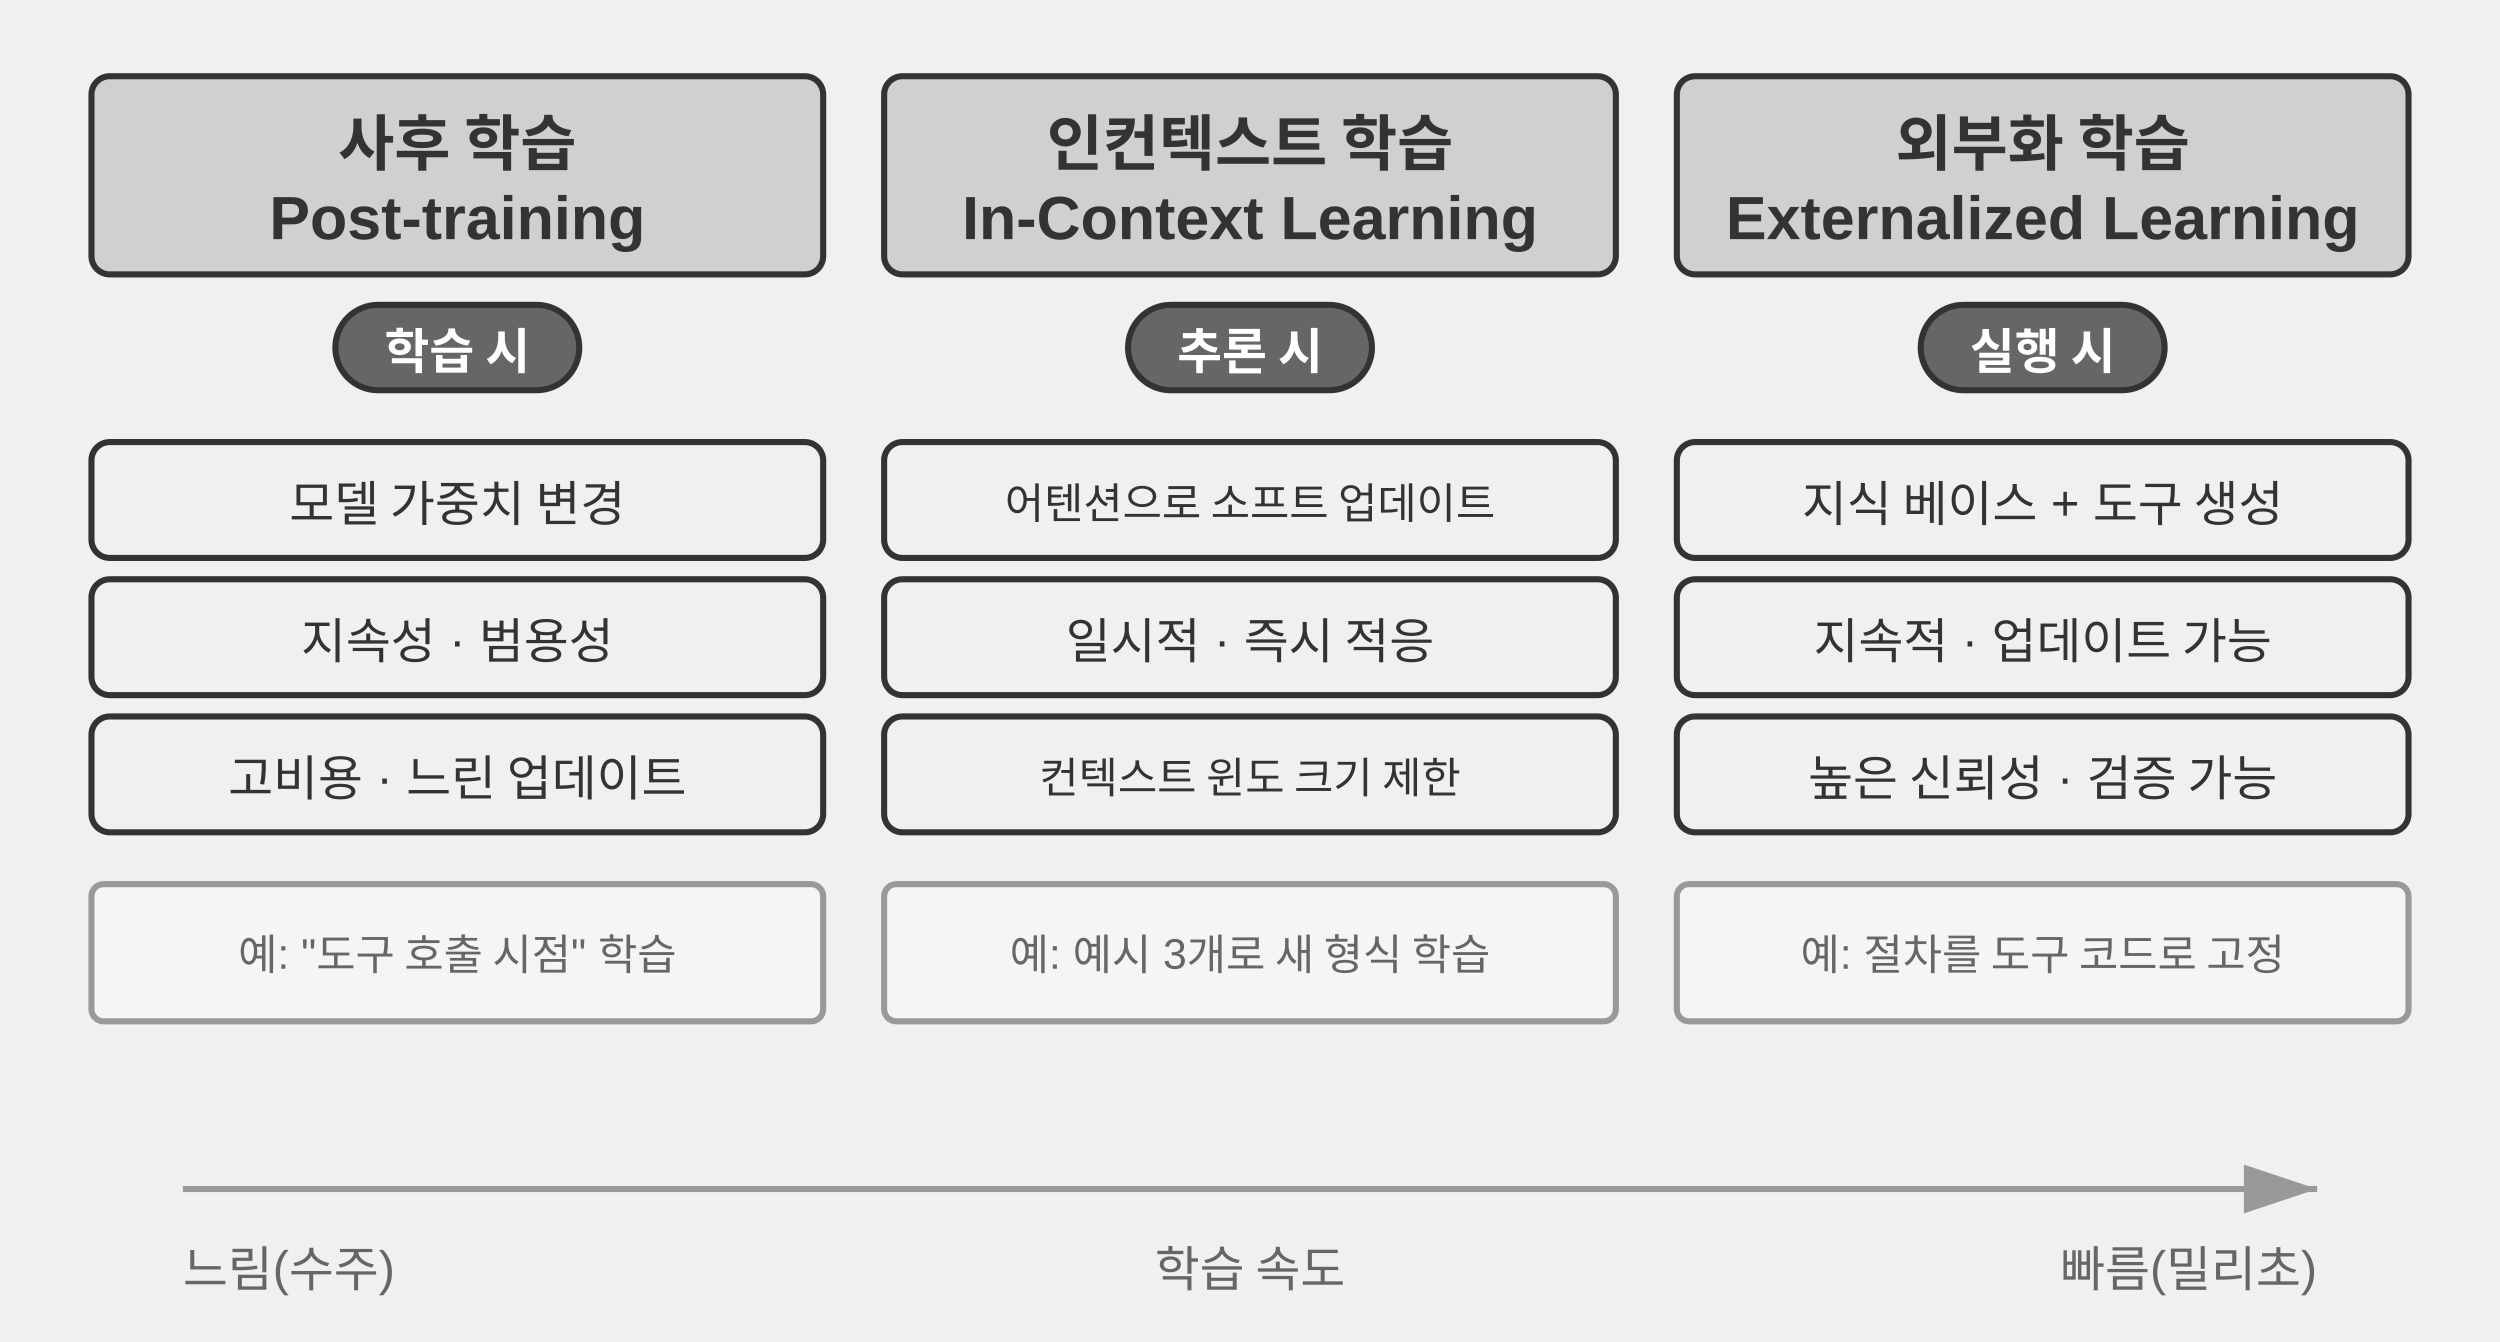
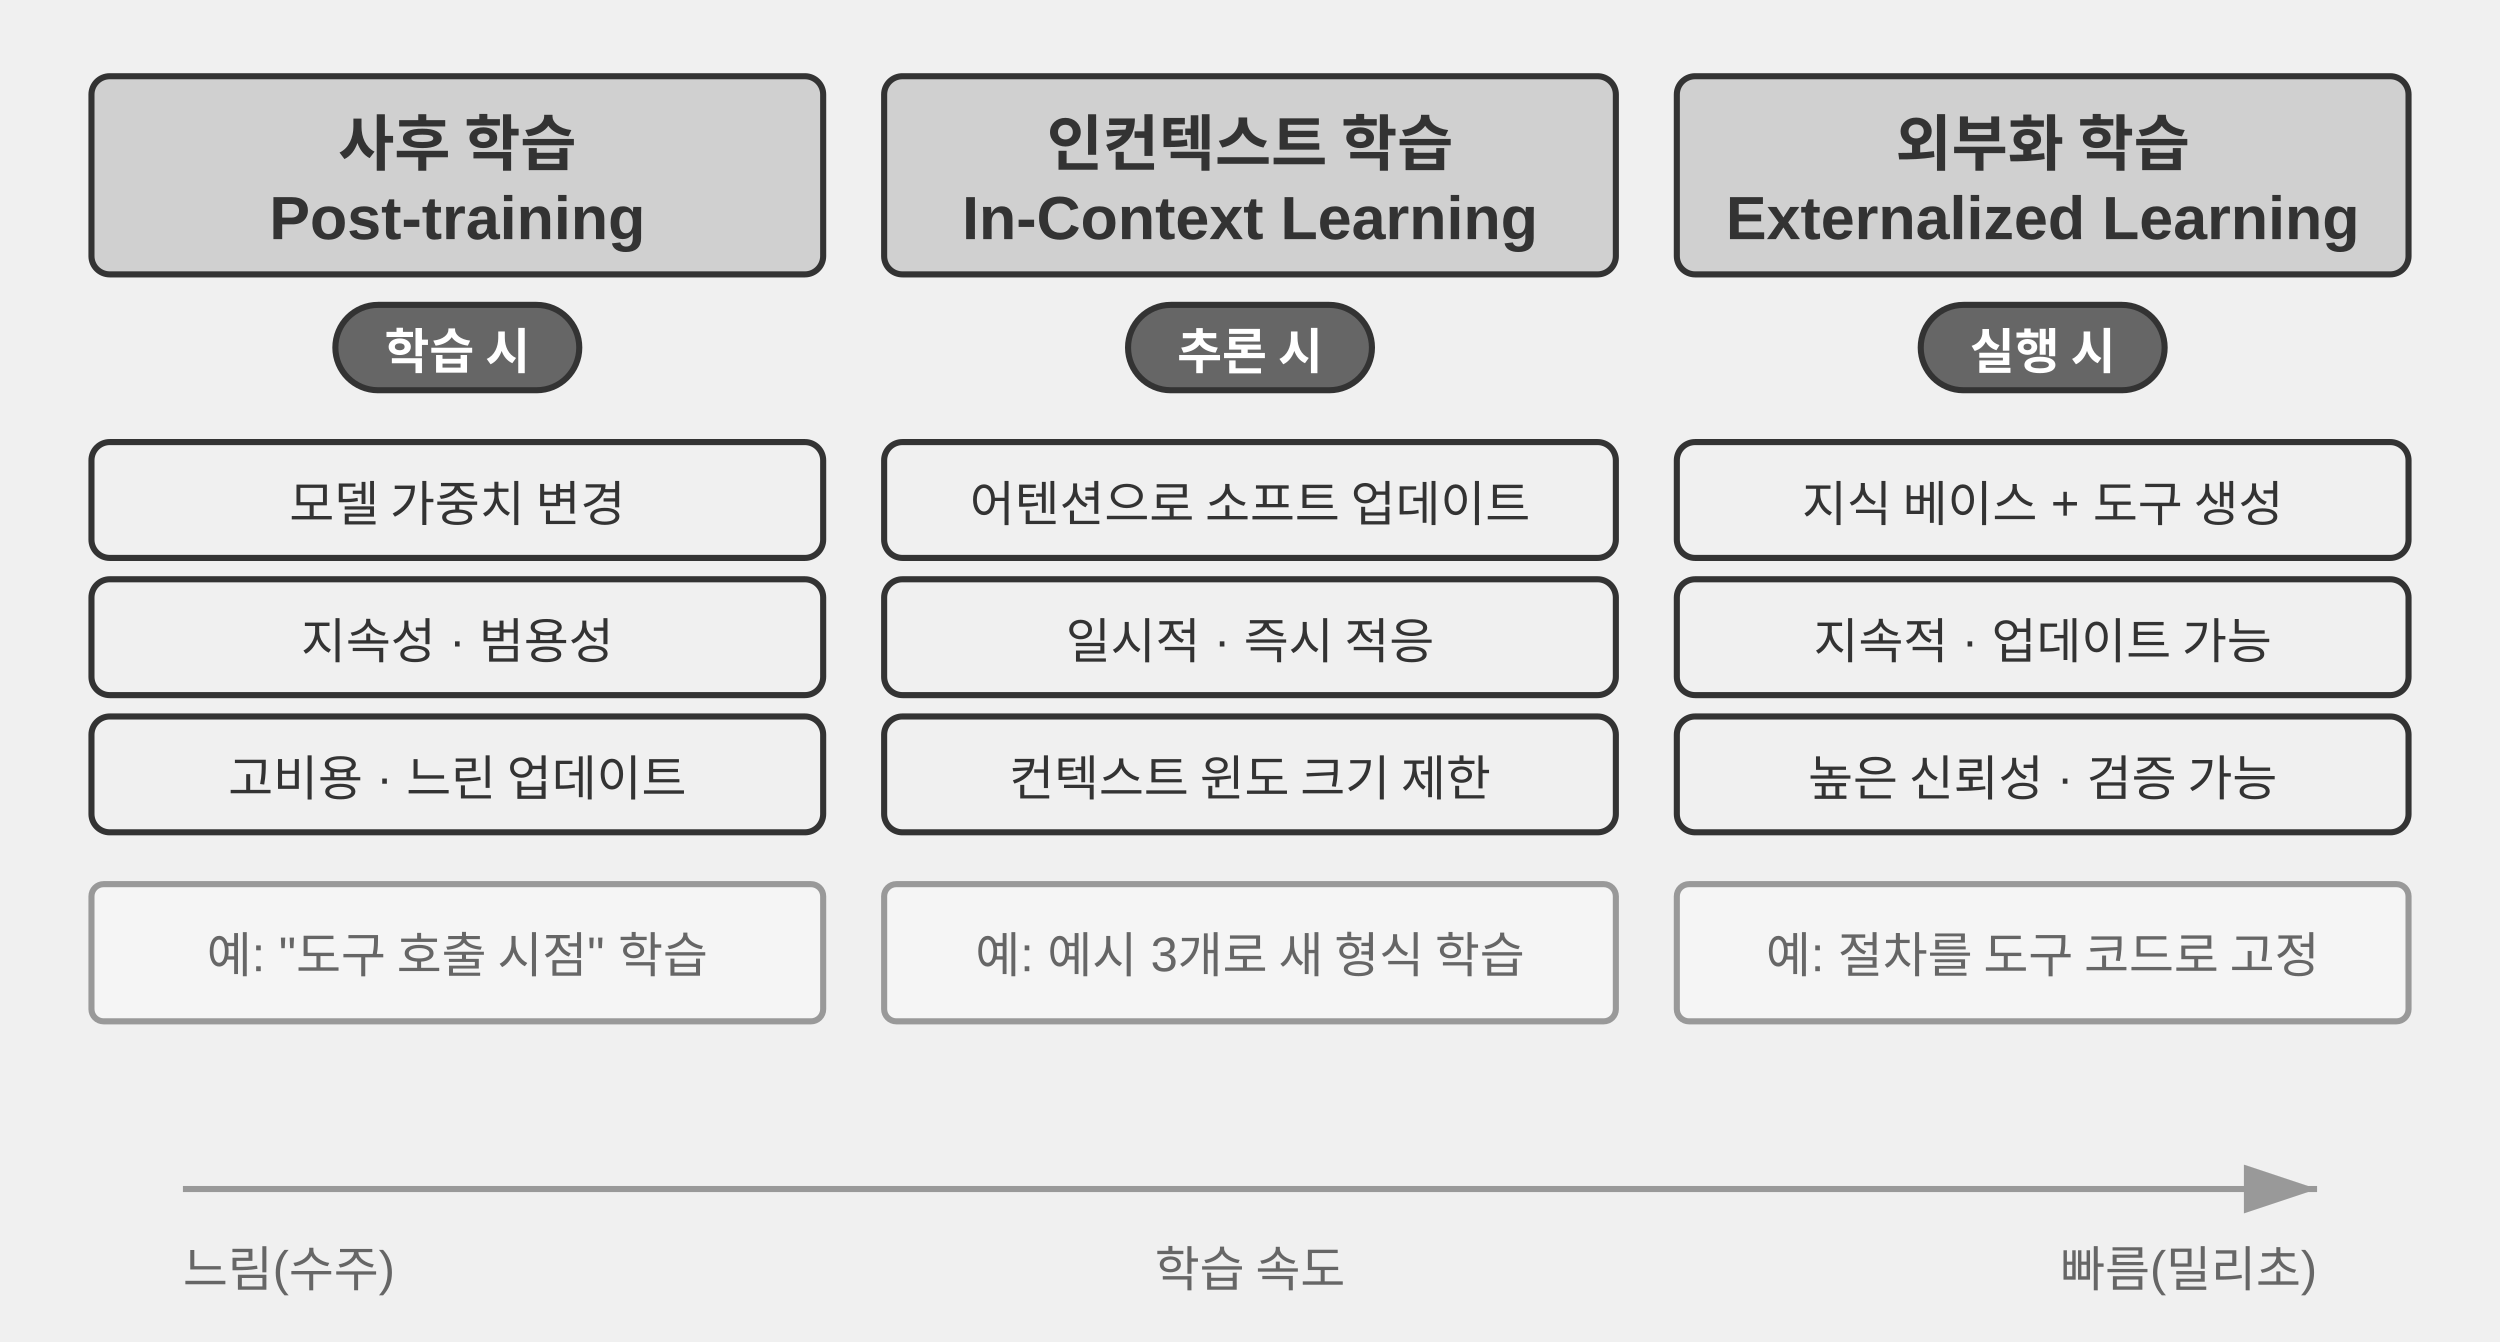
<svg xmlns="http://www.w3.org/2000/svg" viewBox="0 40 820 440" width="820" height="440" style="background:#ffffff">
  <defs>
    <marker id="ah" markerWidth="12" markerHeight="8" refX="12" refY="4" orient="auto">
      <polygon points="0 0, 12 4, 0 8" fill="#333333" />
    </marker>
    <marker id="ah-light" markerWidth="12" markerHeight="8" refX="12" refY="4" orient="auto">
      <polygon points="0 0, 12 4, 0 8" fill="#999999" />
    </marker>
  </defs>
  <rect x="30.0" y="65" width="240" height="65" rx="6" fill="#d0d0d0" stroke="#333333" stroke-width="2" />
-   <text x="150.0" y="85.5" font-family="Arial, 'Apple SD Gothic Neo', 'Malgun Gothic', sans-serif" font-size="20" fill="#333333" text-anchor="middle" dominant-baseline="central" font-weight="bold">사후 학습</text>
+   <text x="150.0" y="85.5" font-family="Arial, 'Helvetica Neue', Helvetica, 'PingFang SC', 'Microsoft YaHei', sans-serif" font-size="20" fill="#333333" text-anchor="middle" dominant-baseline="central" font-weight="bold">사후 학습</text>
  <text x="150.0" y="111.5" font-family="Arial, 'Helvetica Neue', Helvetica, 'PingFang SC', 'Microsoft YaHei', sans-serif" font-size="20" fill="#333333" text-anchor="middle" dominant-baseline="central" font-weight="bold">Post-training</text>
  <rect x="110.0" y="140" width="80" height="28" rx="14" fill="#666666" stroke="#333333" stroke-width="2" />
-   <text x="150.0" y="154.0" font-family="Arial, 'Apple SD Gothic Neo', 'Malgun Gothic', sans-serif" font-size="16" fill="#ffffff" text-anchor="middle" dominant-baseline="central" font-weight="bold">학습 시</text>
+   <text x="150.0" y="154.0" font-family="Arial, 'Helvetica Neue', Helvetica, 'PingFang SC', 'Microsoft YaHei', sans-serif" font-size="16" fill="#ffffff" text-anchor="middle" dominant-baseline="central" font-weight="bold">학습 시</text>
  <rect x="30.0" y="185" width="240" height="38" rx="6" fill="#f0f0f0" stroke="#333333" stroke-width="2" />
-   <text x="150.0" y="204.0" font-family="Arial, 'Apple SD Gothic Neo', 'Malgun Gothic', sans-serif" font-size="16" fill="#333333" text-anchor="middle" dominant-baseline="central" font-weight="normal">모델 가중치 변경</text>
+   <text x="150.0" y="204.0" font-family="Arial, 'Helvetica Neue', Helvetica, 'PingFang SC', 'Microsoft YaHei', sans-serif" font-size="16" fill="#333333" text-anchor="middle" dominant-baseline="central" font-weight="normal">모델 가중치 변경</text>
  <rect x="30.0" y="230" width="240" height="38" rx="6" fill="#f0f0f0" stroke="#333333" stroke-width="2" />
-   <text x="150.0" y="249.0" font-family="Arial, 'Apple SD Gothic Neo', 'Malgun Gothic', sans-serif" font-size="16" fill="#333333" text-anchor="middle" dominant-baseline="central" font-weight="normal">지속성 · 범용성</text>
+   <text x="150.0" y="249.0" font-family="Arial, 'Helvetica Neue', Helvetica, 'PingFang SC', 'Microsoft YaHei', sans-serif" font-size="16" fill="#333333" text-anchor="middle" dominant-baseline="central" font-weight="normal">지속성 · 범용성</text>
  <rect x="30.0" y="275" width="240" height="38" rx="6" fill="#f0f0f0" stroke="#333333" stroke-width="2" />
-   <text x="150.0" y="294.0" font-family="Arial, 'Apple SD Gothic Neo', 'Malgun Gothic', sans-serif" font-size="16" fill="#333333" text-anchor="middle" dominant-baseline="central" font-weight="normal">고비용 · 느린 업데이트</text>
+   <text x="150.0" y="294.0" font-family="Arial, 'Helvetica Neue', Helvetica, 'PingFang SC', 'Microsoft YaHei', sans-serif" font-size="16" fill="#333333" text-anchor="middle" dominant-baseline="central" font-weight="normal">고비용 · 느린 업데이트</text>
  <rect x="30.0" y="330" width="240" height="45" rx="4" fill="#f5f5f5" stroke="#999999" stroke-width="2" />
-   <text x="150.0" y="352" font-family="Arial, 'Apple SD Gothic Neo', 'Malgun Gothic', sans-serif" font-size="14" fill="#666666" text-anchor="middle" dominant-baseline="central" font-weight="normal">예: "도구 호출 시점" 학습</text>
+   <text x="150.0" y="352" font-family="Arial, 'Helvetica Neue', Helvetica, 'PingFang SC', 'Microsoft YaHei', sans-serif" font-size="16" fill="#666666" text-anchor="middle" dominant-baseline="central" font-weight="normal">예: "도구 호출 시점" 학습</text>
  <rect x="290.0" y="65" width="240" height="65" rx="6" fill="#d0d0d0" stroke="#333333" stroke-width="2" />
-   <text x="410.0" y="85.5" font-family="Arial, 'Apple SD Gothic Neo', 'Malgun Gothic', sans-serif" font-size="20" fill="#333333" text-anchor="middle" dominant-baseline="central" font-weight="bold">인컨텍스트 학습</text>
+   <text x="410.0" y="85.5" font-family="Arial, 'Helvetica Neue', Helvetica, 'PingFang SC', 'Microsoft YaHei', sans-serif" font-size="20" fill="#333333" text-anchor="middle" dominant-baseline="central" font-weight="bold">인컨텍스트 학습</text>
  <text x="410.0" y="111.5" font-family="Arial, 'Helvetica Neue', Helvetica, 'PingFang SC', 'Microsoft YaHei', sans-serif" font-size="20" fill="#333333" text-anchor="middle" dominant-baseline="central" font-weight="bold">In-Context Learning</text>
  <rect x="370.0" y="140" width="80" height="28" rx="14" fill="#666666" stroke="#333333" stroke-width="2" />
-   <text x="410.0" y="154.0" font-family="Arial, 'Apple SD Gothic Neo', 'Malgun Gothic', sans-serif" font-size="16" fill="#ffffff" text-anchor="middle" dominant-baseline="central" font-weight="bold">추론 시</text>
+   <text x="410.0" y="154.0" font-family="Arial, 'Helvetica Neue', Helvetica, 'PingFang SC', 'Microsoft YaHei', sans-serif" font-size="16" fill="#ffffff" text-anchor="middle" dominant-baseline="central" font-weight="bold">추론 시</text>
  <rect x="290.0" y="185" width="240" height="38" rx="6" fill="#f0f0f0" stroke="#333333" stroke-width="2" />
-   <text x="410.0" y="204.0" font-family="Arial, 'Apple SD Gothic Neo', 'Malgun Gothic', sans-serif" font-size="14" fill="#333333" text-anchor="middle" dominant-baseline="central" font-weight="normal">어텐션으로 소프트 업데이트</text>
+   <text x="410.0" y="204.0" font-family="Arial, 'Helvetica Neue', Helvetica, 'PingFang SC', 'Microsoft YaHei', sans-serif" font-size="16" fill="#333333" text-anchor="middle" dominant-baseline="central" font-weight="normal">어텐션으로 소프트 업데이트</text>
  <rect x="290.0" y="230" width="240" height="38" rx="6" fill="#f0f0f0" stroke="#333333" stroke-width="2" />
-   <text x="410.0" y="249.0" font-family="Arial, 'Apple SD Gothic Neo', 'Malgun Gothic', sans-serif" font-size="16" fill="#333333" text-anchor="middle" dominant-baseline="central" font-weight="normal">일시적 · 즉시 적응</text>
+   <text x="410.0" y="249.0" font-family="Arial, 'Helvetica Neue', Helvetica, 'PingFang SC', 'Microsoft YaHei', sans-serif" font-size="16" fill="#333333" text-anchor="middle" dominant-baseline="central" font-weight="normal">일시적 · 즉시 적응</text>
  <rect x="290.0" y="275" width="240" height="38" rx="6" fill="#f0f0f0" stroke="#333333" stroke-width="2" />
-   <text x="410.0" y="294.0" font-family="Arial, 'Apple SD Gothic Neo', 'Malgun Gothic', sans-serif" font-size="14" fill="#333333" text-anchor="middle" dominant-baseline="central" font-weight="normal">컨텍스트 윈도 크기 제한</text>
+   <text x="410.0" y="294.0" font-family="Arial, 'Helvetica Neue', Helvetica, 'PingFang SC', 'Microsoft YaHei', sans-serif" font-size="16" fill="#333333" text-anchor="middle" dominant-baseline="central" font-weight="normal">컨텍스트 윈도 크기 제한</text>
  <rect x="290.0" y="330" width="240" height="45" rx="4" fill="#f5f5f5" stroke="#999999" stroke-width="2" />
-   <text x="410.0" y="352" font-family="Arial, 'Apple SD Gothic Neo', 'Malgun Gothic', sans-serif" font-size="14" fill="#666666" text-anchor="middle" dominant-baseline="central" font-weight="normal">예: 예시 3개로 새 형식 학습</text>
+   <text x="410.0" y="352" font-family="Arial, 'Helvetica Neue', Helvetica, 'PingFang SC', 'Microsoft YaHei', sans-serif" font-size="16" fill="#666666" text-anchor="middle" dominant-baseline="central" font-weight="normal">예: 예시 3개로 새 형식 학습</text>
  <rect x="550.0" y="65" width="240" height="65" rx="6" fill="#d0d0d0" stroke="#333333" stroke-width="2" />
-   <text x="670.0" y="85.5" font-family="Arial, 'Apple SD Gothic Neo', 'Malgun Gothic', sans-serif" font-size="20" fill="#333333" text-anchor="middle" dominant-baseline="central" font-weight="bold">외부화 학습</text>
+   <text x="670.0" y="85.5" font-family="Arial, 'Helvetica Neue', Helvetica, 'PingFang SC', 'Microsoft YaHei', sans-serif" font-size="20" fill="#333333" text-anchor="middle" dominant-baseline="central" font-weight="bold">외부화 학습</text>
  <text x="670.0" y="111.5" font-family="Arial, 'Helvetica Neue', Helvetica, 'PingFang SC', 'Microsoft YaHei', sans-serif" font-size="20" fill="#333333" text-anchor="middle" dominant-baseline="central" font-weight="bold">Externalized Learning</text>
  <rect x="630.0" y="140" width="80" height="28" rx="14" fill="#666666" stroke="#333333" stroke-width="2" />
-   <text x="670.0" y="154.0" font-family="Arial, 'Apple SD Gothic Neo', 'Malgun Gothic', sans-serif" font-size="16" fill="#ffffff" text-anchor="middle" dominant-baseline="central" font-weight="bold">실행 시</text>
+   <text x="670.0" y="154.0" font-family="Arial, 'Helvetica Neue', Helvetica, 'PingFang SC', 'Microsoft YaHei', sans-serif" font-size="16" fill="#ffffff" text-anchor="middle" dominant-baseline="central" font-weight="bold">실행 시</text>
  <rect x="550.0" y="185" width="240" height="38" rx="6" fill="#f0f0f0" stroke="#333333" stroke-width="2" />
-   <text x="670.0" y="204.0" font-family="Arial, 'Apple SD Gothic Neo', 'Malgun Gothic', sans-serif" font-size="16" fill="#333333" text-anchor="middle" dominant-baseline="central" font-weight="normal">지식 베이스 + 도구 생성</text>
+   <text x="670.0" y="204.0" font-family="Arial, 'Helvetica Neue', Helvetica, 'PingFang SC', 'Microsoft YaHei', sans-serif" font-size="16" fill="#333333" text-anchor="middle" dominant-baseline="central" font-weight="normal">지식 베이스 + 도구 생성</text>
  <rect x="550.0" y="230" width="240" height="38" rx="6" fill="#f0f0f0" stroke="#333333" stroke-width="2" />
-   <text x="670.0" y="249.0" font-family="Arial, 'Apple SD Gothic Neo', 'Malgun Gothic', sans-serif" font-size="16" fill="#333333" text-anchor="middle" dominant-baseline="central" font-weight="normal">지속적 · 업데이트 가능</text>
+   <text x="670.0" y="249.0" font-family="Arial, 'Helvetica Neue', Helvetica, 'PingFang SC', 'Microsoft YaHei', sans-serif" font-size="16" fill="#333333" text-anchor="middle" dominant-baseline="central" font-weight="normal">지속적 · 업데이트 가능</text>
  <rect x="550.0" y="275" width="240" height="38" rx="6" fill="#f0f0f0" stroke="#333333" stroke-width="2" />
-   <text x="670.0" y="294.0" font-family="Arial, 'Apple SD Gothic Neo', 'Malgun Gothic', sans-serif" font-size="16" fill="#333333" text-anchor="middle" dominant-baseline="central" font-weight="normal">높은 신뢰성 · 검증 가능</text>
+   <text x="670.0" y="294.0" font-family="Arial, 'Helvetica Neue', Helvetica, 'PingFang SC', 'Microsoft YaHei', sans-serif" font-size="16" fill="#333333" text-anchor="middle" dominant-baseline="central" font-weight="normal">높은 신뢰성 · 검증 가능</text>
  <rect x="550.0" y="330" width="240" height="45" rx="4" fill="#f5f5f5" stroke="#999999" stroke-width="2" />
-   <text x="670.0" y="352" font-family="Arial, 'Apple SD Gothic Neo', 'Malgun Gothic', sans-serif" font-size="14" fill="#666666" text-anchor="middle" dominant-baseline="central" font-weight="normal">예: 절차를 도구 코드로 고정</text>
+   <text x="670.0" y="352" font-family="Arial, 'Helvetica Neue', Helvetica, 'PingFang SC', 'Microsoft YaHei', sans-serif" font-size="16" fill="#666666" text-anchor="middle" dominant-baseline="central" font-weight="normal">예: 절차를 도구 코드로 고정</text>
  <line x1="60" y1="430" x2="760" y2="430" stroke="#999999" stroke-width="2" marker-end="url(#ah-light)" />
-   <text x="60" y="455" font-family="Arial, 'Apple SD Gothic Neo', 'Malgun Gothic', sans-serif" font-size="16" fill="#666666" text-anchor="start" dominant-baseline="central" font-weight="normal">느림(수주)</text>
-   <text x="410" y="455" font-family="Arial, 'Apple SD Gothic Neo', 'Malgun Gothic', sans-serif" font-size="16" fill="#666666" text-anchor="middle" dominant-baseline="central" font-weight="normal">학습 속도</text>
-   <text x="760" y="455" font-family="Arial, 'Apple SD Gothic Neo', 'Malgun Gothic', sans-serif" font-size="16" fill="#666666" text-anchor="end" dominant-baseline="central" font-weight="normal">빠름(밀리초)</text>
+   <text x="60" y="455" font-family="Arial, 'Helvetica Neue', Helvetica, 'PingFang SC', 'Microsoft YaHei', sans-serif" font-size="16" fill="#666666" text-anchor="start" dominant-baseline="central" font-weight="normal">느림(수주)</text>
+   <text x="410" y="455" font-family="Arial, 'Helvetica Neue', Helvetica, 'PingFang SC', 'Microsoft YaHei', sans-serif" font-size="16" fill="#666666" text-anchor="middle" dominant-baseline="central" font-weight="normal">학습 속도</text>
+   <text x="760" y="455" font-family="Arial, 'Helvetica Neue', Helvetica, 'PingFang SC', 'Microsoft YaHei', sans-serif" font-size="16" fill="#666666" text-anchor="end" dominant-baseline="central" font-weight="normal">빠름(밀리초)</text>
</svg>
